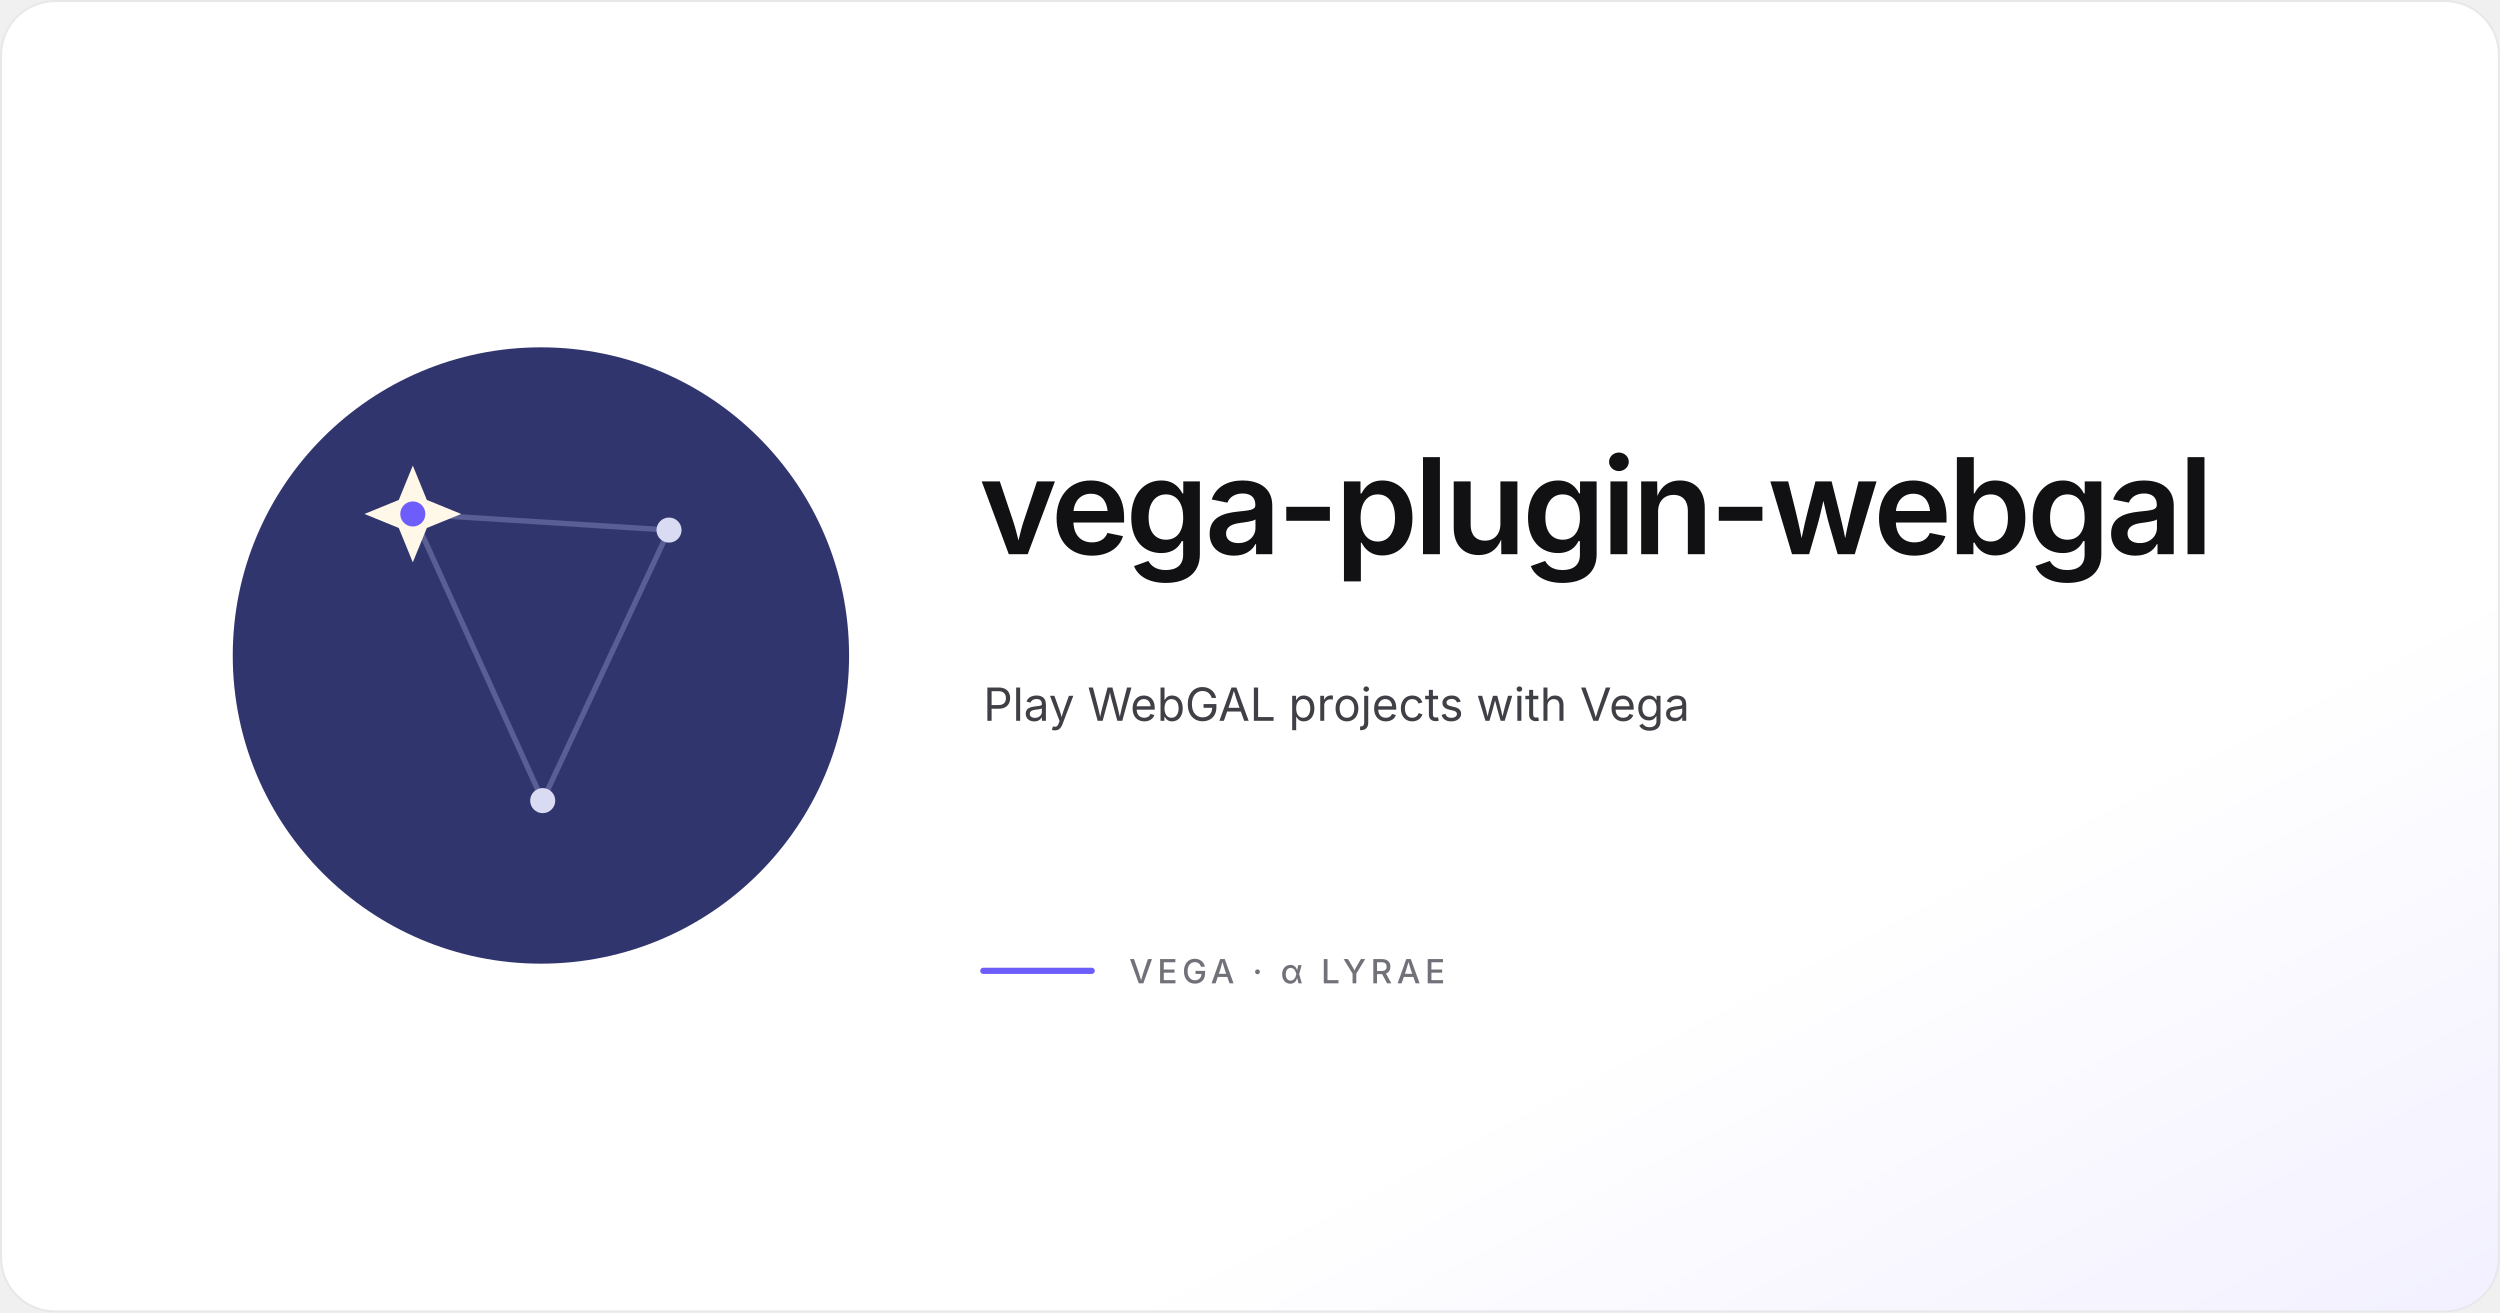
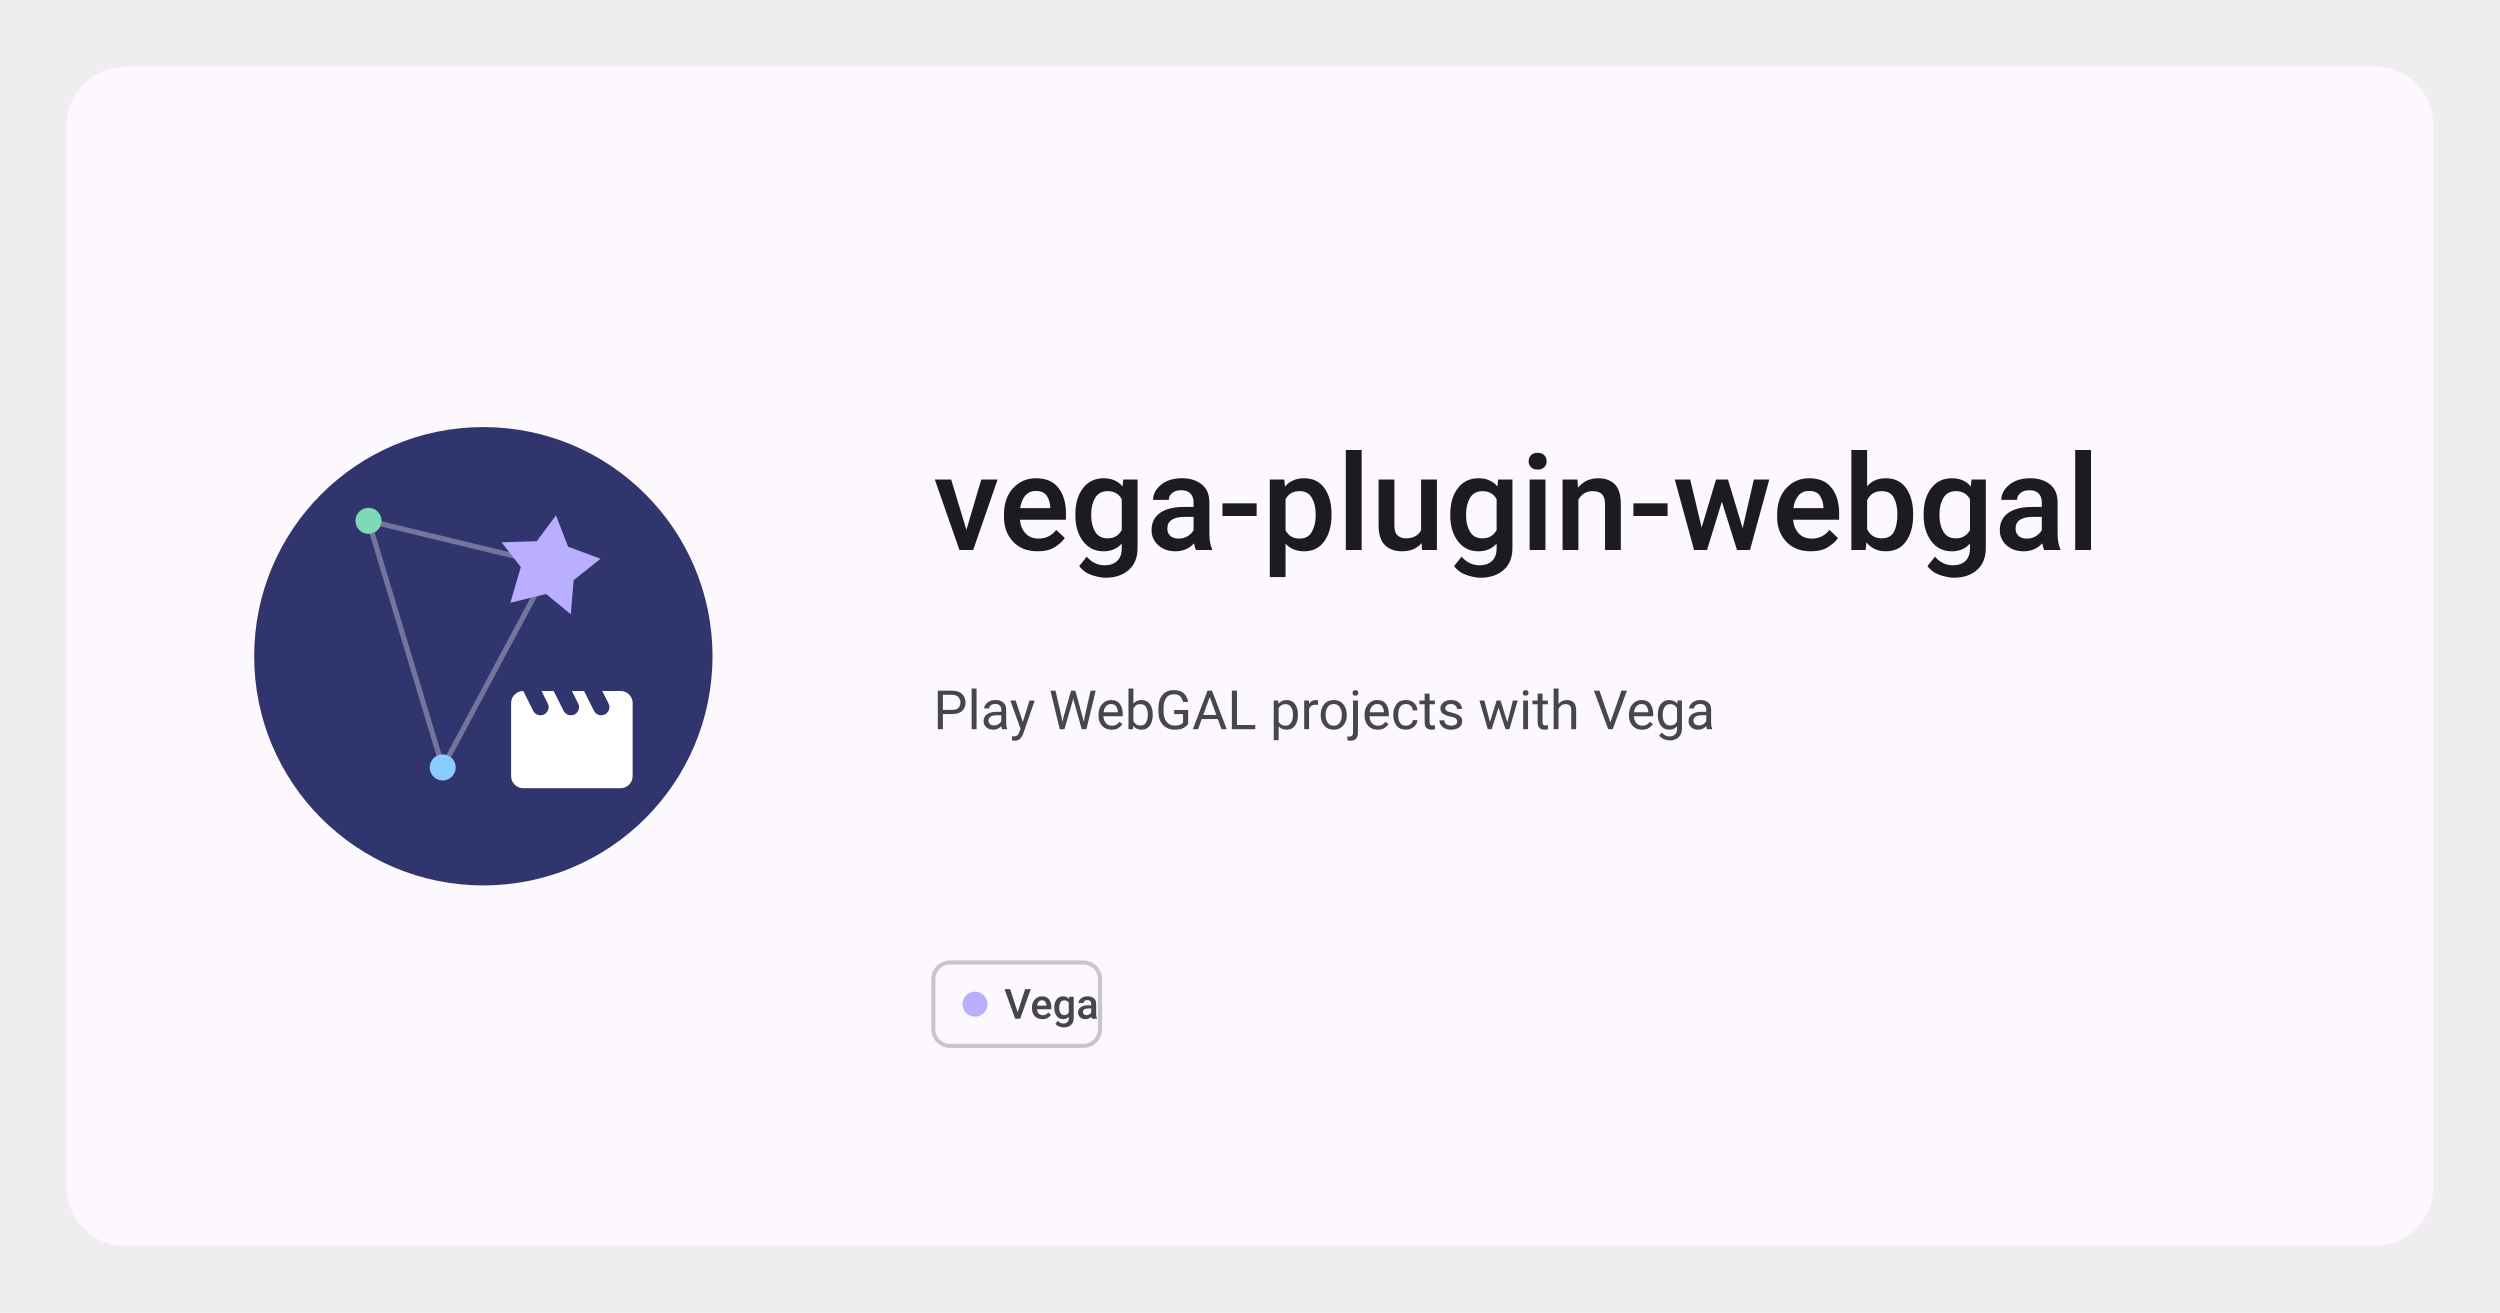
- <svg xmlns="http://www.w3.org/2000/svg" viewBox="0 0 1200 630" role="img" aria-label="vega-plugin-webgal">
-   <defs>
-     <linearGradient id="background" x1="0" y1="0" x2="1" y2="1">
-       <stop offset="0" stop-color="#FFFFFF" />
-       <stop offset=".72" stop-color="#FFFFFF" />
-       <stop offset="1" stop-color="#F2F0FF" />
-     </linearGradient>
-   </defs>
-   <rect x=".5" y=".5" width="1199" height="629" rx="26" fill="url(#background)" stroke="#E8E8EA" />
-   <g transform="translate(110 165) scale(.43)">
-     <circle cx="348" cy="348" r="344" fill="#31356E" />
-     <path d="M350 510L205 190L491 208Z" fill="none" stroke="#9AA2D4" stroke-width="6" opacity=".38" />
-     <path d="M205 136L220.66 174.34L259 190L220.66 205.66L205 244L189.34 205.66L151 190L189.34 174.34Z" fill="#FFF7E8" />
-     <circle cx="205" cy="190" r="14" fill="#6D5DFB" />
-     <circle cx="491" cy="208" r="14" fill="#D8DBF2" />
-     <circle cx="350" cy="510" r="14" fill="#D8DBF2" />
+ <svg xmlns="http://www.w3.org/2000/svg" viewBox="0 0 1200 630" role="img" aria-label="vega-plugin-webgal" font-family="Roboto, 'Noto Sans', sans-serif">
+   <rect width="1200" height="630" fill="#F0EDF1" />
+   <rect x="32" y="32" width="1136" height="566" rx="28" fill="#FCF8FD" />
+   <g transform="translate(112 195)">
+     <svg width="240" height="240" viewBox="0 0 192 192">
+       <circle cx="96" cy="96" r="88" fill="#31356E" />
+       <g stroke="#FFFFFF" stroke-opacity=".32" stroke-width="2" stroke-linecap="round">
+         <line x1="122.0" y1="60.9" x2="80.4" y2="138.7" />
+         <line x1="80.4" y1="138.7" x2="51.9" y2="44.0" />
+         <line x1="51.9" y1="44.0" x2="122.0" y2="60.9" />
+       </g>
+       <path transform="translate(88.22 -36.21) scale(0.21111)" d="M169 370L134 417L70 419L105 464L86 529L151 513L196 550L201 488L250 449L191 427Z" fill="#B9AEFF" />
+       <circle cx="80.4" cy="138.7" r="5" fill="#8CCBFF" />
+       <circle cx="51.9" cy="44.0" r="5" fill="#80D9B6" />
+       <g transform="translate(102.0 100.0) scale(2.3333)">
+         <path fill="#FFFFFF" d="m4 4l1.625 3.25q.175.35.5.55t.7.2q.75 0 1.15-.638t.05-1.312L7 4h2l1.625 3.25q.175.35.5.55t.7.2q.75 0 1.15-.638t.05-1.312L12 4h2l1.625 3.25q.175.35.5.55t.7.2q.75 0 1.15-.638t.05-1.312L17 4h3q.825 0 1.413.587T22 6v12q0 .825-.587 1.413T20 20H4q-.825 0-1.412-.587T2 18V6q0-.825.588-1.412T4 4" />
+       </g>
+     </svg>
  </g>
-   <g transform="translate(470 196)">
-     <text x="0" y="70" fill="#111114" font-family="Inter, Helvetica Neue, Arial, sans-serif" font-size="64" font-weight="600" letter-spacing="-2">vega-plugin-webgal</text>
-     <text x="2" y="150" fill="#3F3F46" font-family="Inter, Helvetica Neue, Arial, sans-serif" font-size="22">Play WebGAL projects with Vega</text>
-     <line x1="2" y1="270" x2="54" y2="270" stroke="#6D5DFB" stroke-width="3" stroke-linecap="round" />
-     <text x="72" y="276" fill="#71717A" font-family="Inter, Helvetica Neue, Arial, sans-serif" font-size="16" font-weight="500" letter-spacing="2.2">VEGA · α LYRAE</text>
+   <g transform="translate(448 200)">
+     <text x="0" y="64" fill="#1B1B21" font-size="64" font-weight="500">vega-plugin-webgal</text>
+     <text x="0" y="150" fill="#46464F" font-size="26">Play WebGAL projects with Vega</text>
+     <g transform="translate(0 262)">
+       <rect width="80" height="40" rx="8" fill="none" stroke="#C7C5D0" stroke-width="2" />
+       <circle cx="20" cy="20" r="6" fill="#B9AEFF" />
+       <text x="34" y="27" fill="#46464F" font-size="20" font-weight="500">Vega</text>
+     </g>
  </g>
</svg>
